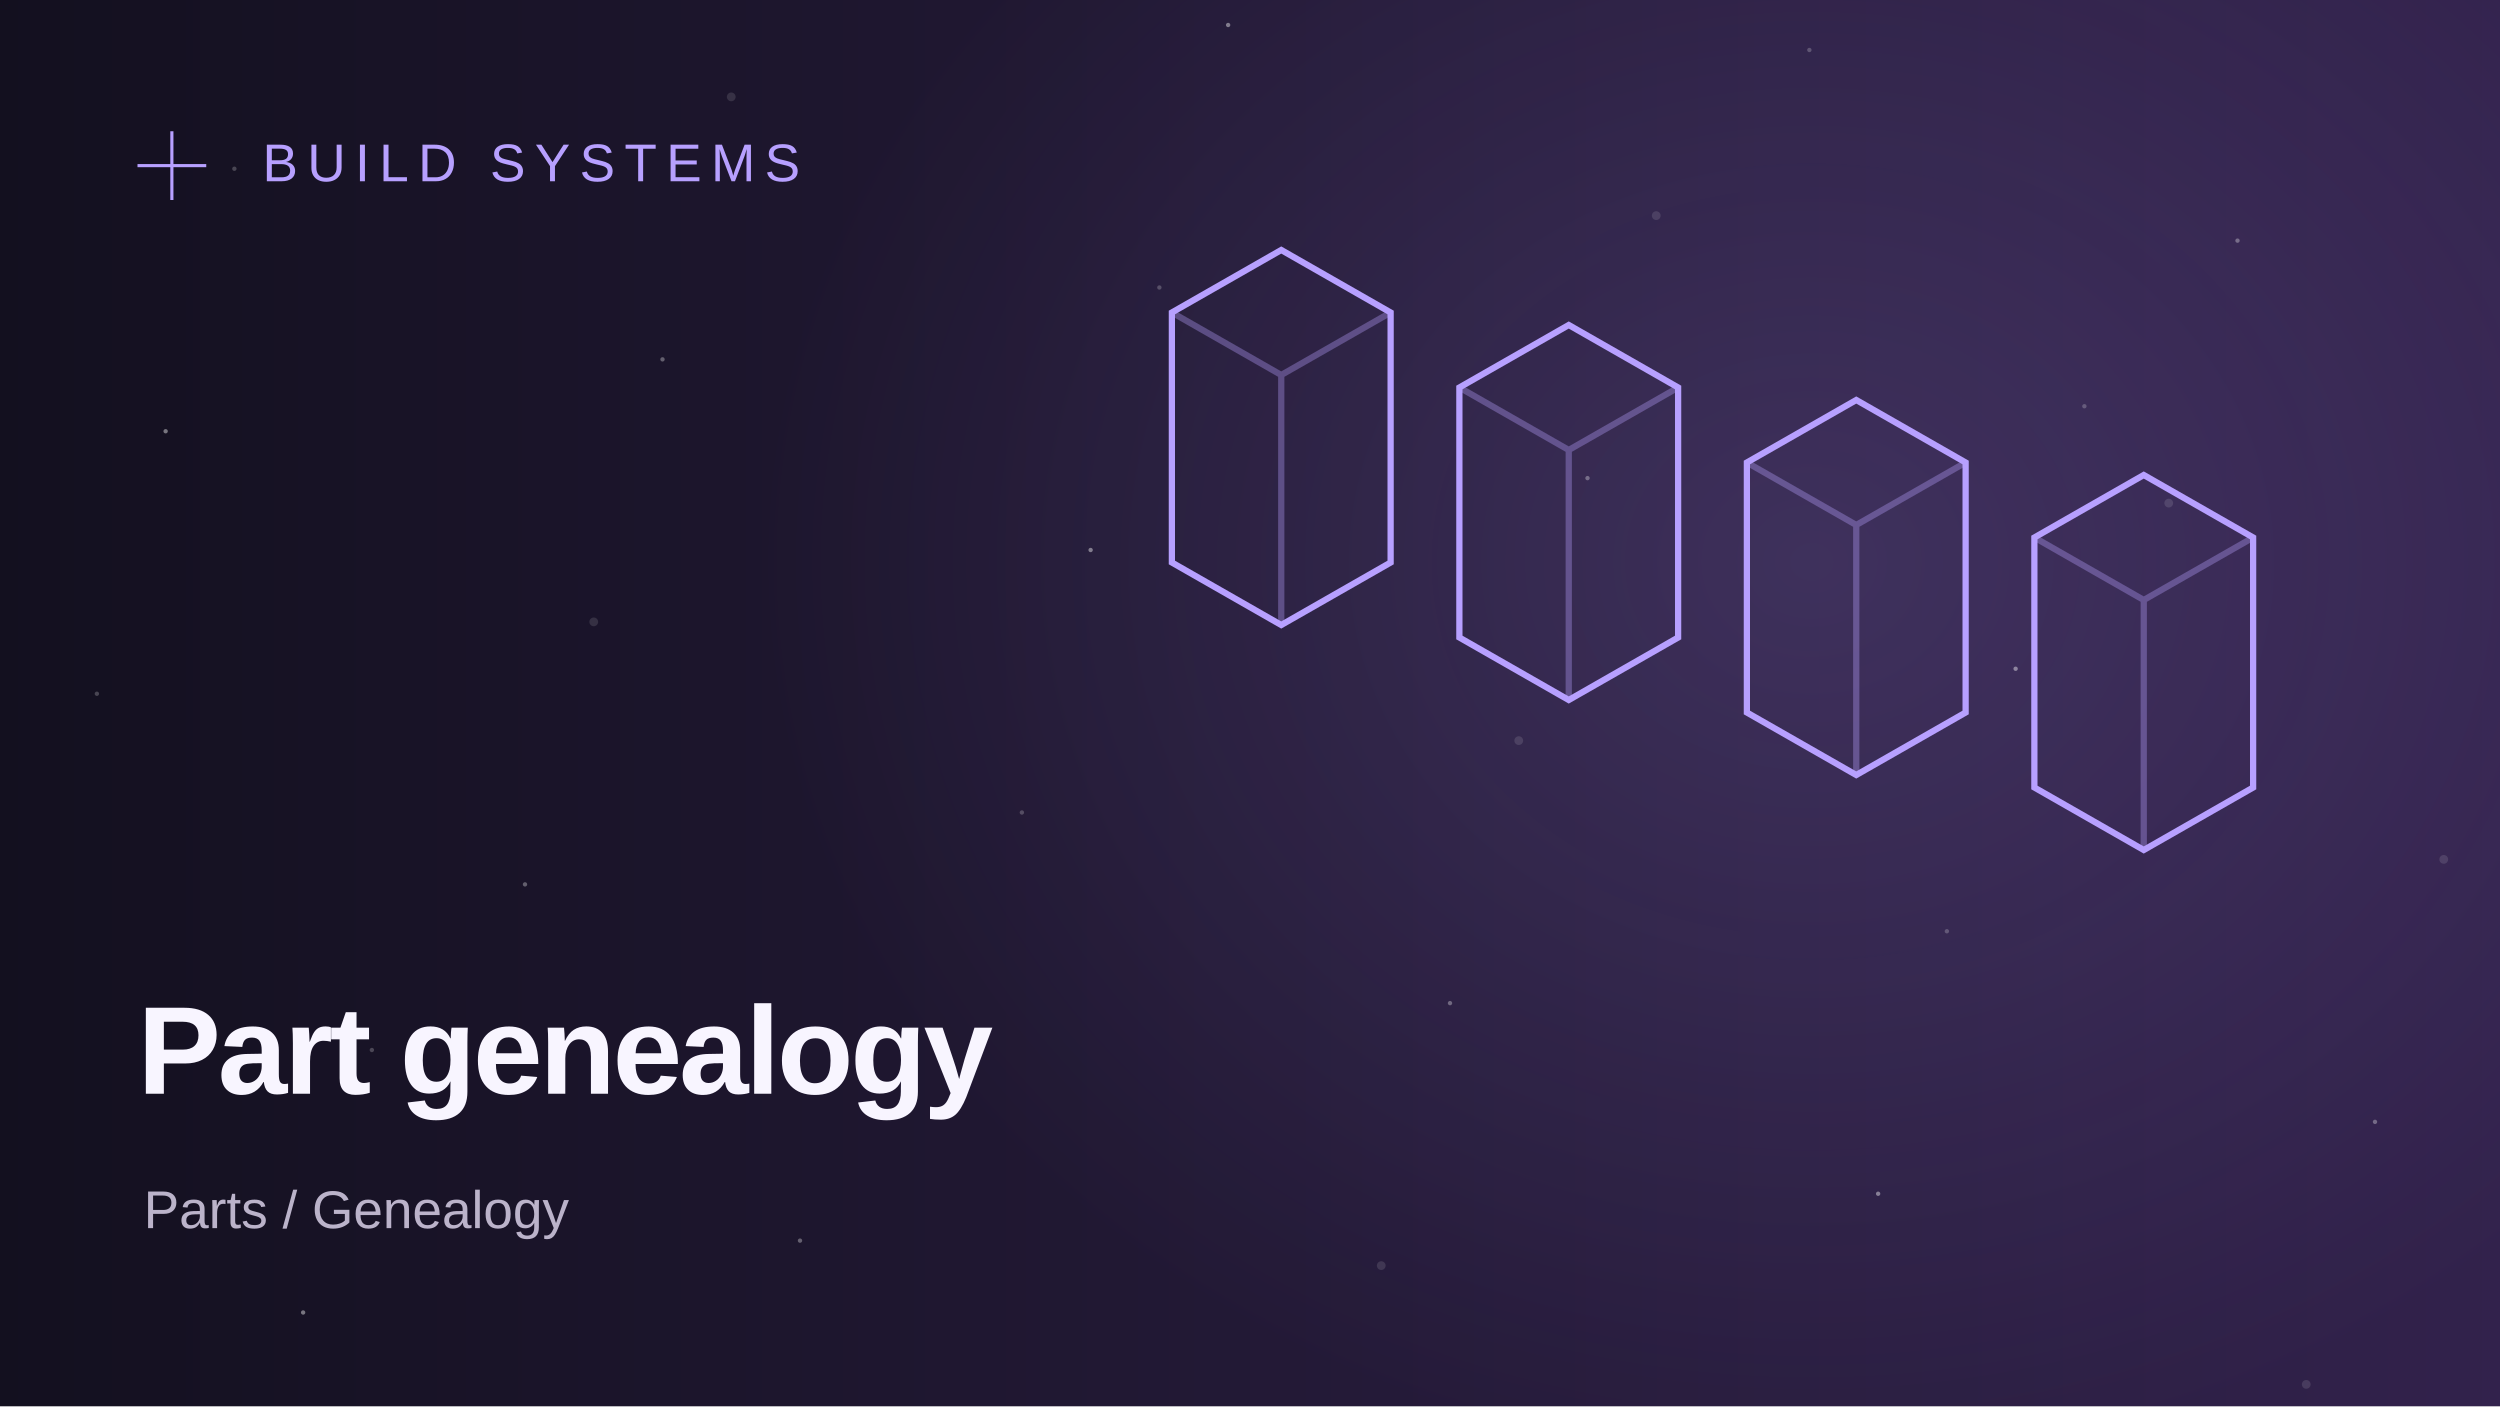
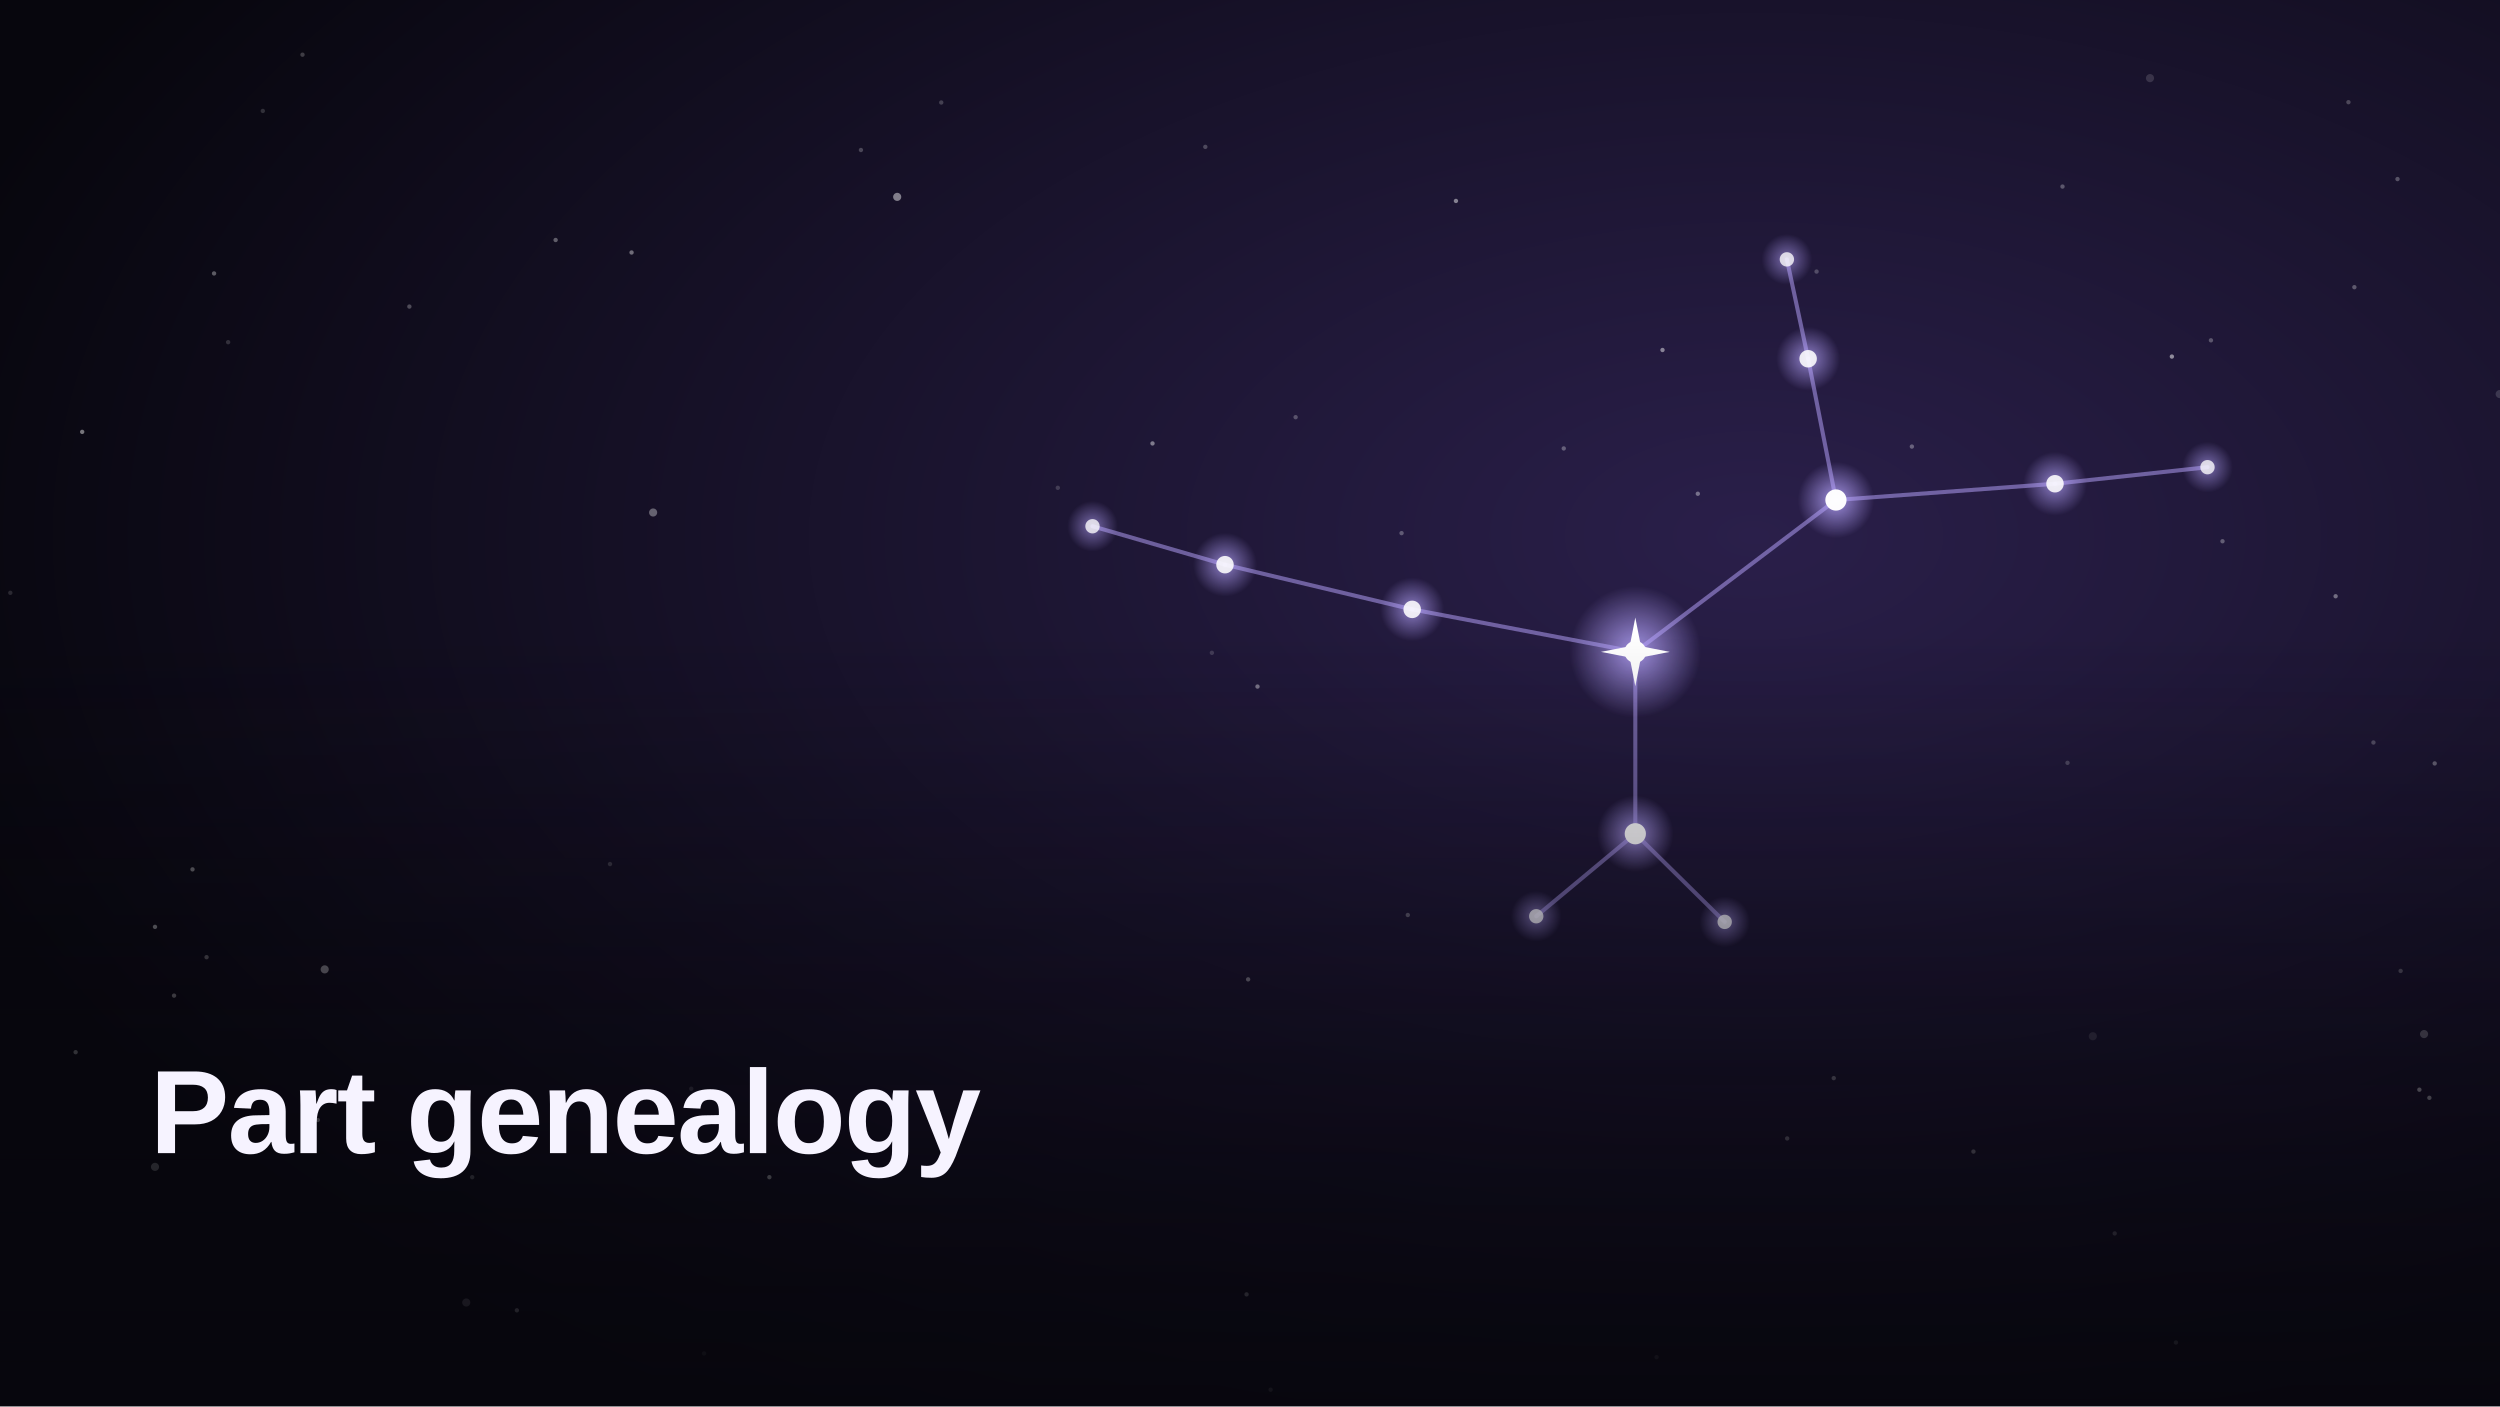
- <svg xmlns="http://www.w3.org/2000/svg" width="800" height="450" viewBox="0 0 800 450" role="img" aria-label="Part genealogy: Manufacturing concept artwork">
+ <svg xmlns="http://www.w3.org/2000/svg" width="800" height="450" viewBox="0 0 800 450" role="img" aria-label="Part genealogy: constellation drawn from its network graph">
  <defs>
-     <linearGradient id="bg">
-       <stop stop-color="#13101f" />
-       <stop offset="1" stop-color="#32224c" />
+     <radialGradient id="a19s7bpvn" cx=".7" cy=".38" r=".75">
+       <stop offset="0" stop-color="#2A1F4A" />
+       <stop offset="1" stop-color="#07060D" />
+     </radialGradient>
+     <radialGradient id="a19s7bpvg">
+       <stop offset="0" stop-color="#B8A6FF" stop-opacity=".9" />
+       <stop offset="1" stop-color="#B8A6FF" stop-opacity="0" />
+     </radialGradient>
+     <linearGradient id="a19s7bpvf" x1="0" y1="0" x2="0" y2="1">
+       <stop offset=".45" stop-color="#07060D" stop-opacity="0" />
+       <stop offset="1" stop-color="#07060D" stop-opacity=".85" />
    </linearGradient>
-     <radialGradient id="glow">
-       <stop stop-color="#b7a0ff" stop-opacity=".15" />
-       <stop offset="1" stop-color="#b7a0ff" stop-opacity="0" />
-     </radialGradient>
  </defs>
-   <rect width="800" height="450" fill="url(#bg)" />
-   <ellipse cx="580" cy="180" rx="340" ry="290" fill="url(#glow)" />
-   <circle cx="694" cy="161" r="1.4" fill="#fff" opacity="0.12" />
-   <circle cx="31" cy="222" r="0.7" fill="#fff" opacity="0.22" />
-   <circle cx="168" cy="283" r="0.7" fill="#fff" opacity="0.32" />
-   <circle cx="305" cy="344" r="0.7" fill="#fff" opacity="0.42" />
-   <circle cx="442" cy="405" r="1.4" fill="#fff" opacity="0.12" />
-   <circle cx="579" cy="16" r="0.7" fill="#fff" opacity="0.22" />
-   <circle cx="716" cy="77" r="0.7" fill="#fff" opacity="0.32" />
-   <circle cx="53" cy="138" r="0.7" fill="#fff" opacity="0.42" />
-   <circle cx="190" cy="199" r="1.4" fill="#fff" opacity="0.12" />
-   <circle cx="327" cy="260" r="0.7" fill="#fff" opacity="0.22" />
-   <circle cx="464" cy="321" r="0.7" fill="#fff" opacity="0.32" />
-   <circle cx="601" cy="382" r="0.7" fill="#fff" opacity="0.42" />
-   <circle cx="738" cy="443" r="1.4" fill="#fff" opacity="0.12" />
-   <circle cx="75" cy="54" r="0.7" fill="#fff" opacity="0.22" />
-   <circle cx="212" cy="115" r="0.7" fill="#fff" opacity="0.32" />
-   <circle cx="349" cy="176" r="0.7" fill="#fff" opacity="0.42" />
-   <circle cx="486" cy="237" r="1.4" fill="#fff" opacity="0.12" />
-   <circle cx="623" cy="298" r="0.7" fill="#fff" opacity="0.22" />
-   <circle cx="760" cy="359" r="0.7" fill="#fff" opacity="0.32" />
-   <circle cx="97" cy="420" r="0.7" fill="#fff" opacity="0.42" />
-   <circle cx="234" cy="31" r="1.4" fill="#fff" opacity="0.12" />
-   <circle cx="371" cy="92" r="0.7" fill="#fff" opacity="0.22" />
-   <circle cx="508" cy="153" r="0.7" fill="#fff" opacity="0.32" />
-   <circle cx="645" cy="214" r="0.7" fill="#fff" opacity="0.42" />
-   <circle cx="782" cy="275" r="1.4" fill="#fff" opacity="0.12" />
-   <circle cx="119" cy="336" r="0.7" fill="#fff" opacity="0.22" />
-   <circle cx="256" cy="397" r="0.7" fill="#fff" opacity="0.32" />
-   <circle cx="393" cy="8" r="0.7" fill="#fff" opacity="0.42" />
-   <circle cx="530" cy="69" r="1.4" fill="#fff" opacity="0.12" />
-   <circle cx="667" cy="130" r="0.7" fill="#fff" opacity="0.22" />
-   <g stroke="#b7a0ff" stroke-width="2" fill="none">
-     <path d="M375 100l35 -20 35 20v80l-35 20 -35 -20z" />
-     <path opacity=".35" d="M375 100l35 20 35 -20m-35 20v80" />
-     <path d="M467 124l35 -20 35 20v80l-35 20 -35 -20z" />
-     <path opacity=".35" d="M467 124l35 20 35 -20m-35 20v80" />
-     <path d="M559 148l35 -20 35 20v80l-35 20 -35 -20z" />
-     <path opacity=".35" d="M559 148l35 20 35 -20m-35 20v80" />
-     <path d="M651 172l35 -20 35 20v80l-35 20 -35 -20z" />
-     <path opacity=".35" d="M651 172l35 20 35 -20m-35 20v80" />
+   <rect width="800" height="450" fill="url(#a19s7bpvn)" />
+   <circle cx="448.5" cy="170.6" r="0.7" fill="#fff" opacity="0.28" />
+   <circle cx="465.9" cy="64.3" r="0.7" fill="#fff" opacity="0.46" />
+   <circle cx="177.8" cy="76.8" r="0.7" fill="#fff" opacity="0.33" />
+   <circle cx="414.6" cy="133.5" r="0.7" fill="#fff" opacity="0.25" />
+   <circle cx="61.6" cy="278.2" r="0.7" fill="#fff" opacity="0.36" />
+   <circle cx="676.7" cy="394.7" r="0.7" fill="#fff" opacity="0.29" />
+   <circle cx="131" cy="98.1" r="0.7" fill="#fff" opacity="0.26" />
+   <circle cx="55.7" cy="318.6" r="0.7" fill="#fff" opacity="0.34" />
+   <circle cx="151.1" cy="376.7" r="0.7" fill="#fff" opacity="0.26" />
+   <circle cx="775.7" cy="330.9" r="1.3" fill="#fff" opacity="0.29" />
+   <circle cx="799.9" cy="126.1" r="1.3" fill="#fff" opacity="0.15" />
+   <circle cx="387.8" cy="208.9" r="0.7" fill="#fff" opacity="0.16" />
+   <circle cx="221.2" cy="348.4" r="0.7" fill="#fff" opacity="0.15" />
+   <circle cx="73" cy="109.5" r="0.7" fill="#fff" opacity="0.16" />
+   <circle cx="751.5" cy="32.7" r="0.7" fill="#fff" opacity="0.23" />
+   <circle cx="779.1" cy="244.3" r="0.7" fill="#fff" opacity="0.33" />
+   <circle cx="3.3" cy="189.7" r="0.7" fill="#fff" opacity="0.13" />
+   <circle cx="774.2" cy="348.7" r="0.7" fill="#fff" opacity="0.49" />
+   <circle cx="209" cy="164" r="1.3" fill="#fff" opacity="0.34" />
+   <circle cx="338.5" cy="156.1" r="0.7" fill="#fff" opacity="0.17" />
+   <circle cx="101.7" cy="358.4" r="0.7" fill="#fff" opacity="0.40" />
+   <circle cx="165.4" cy="419.3" r="0.7" fill="#fff" opacity="0.43" />
+   <circle cx="581.3" cy="86.9" r="0.7" fill="#fff" opacity="0.23" />
+   <circle cx="246.2" cy="376.7" r="0.7" fill="#fff" opacity="0.50" />
+   <circle cx="402.4" cy="219.7" r="0.7" fill="#fff" opacity="0.40" />
+   <circle cx="571.9" cy="364.3" r="0.7" fill="#fff" opacity="0.33" />
+   <circle cx="49.6" cy="373.4" r="1.3" fill="#fff" opacity="0.30" />
+   <circle cx="696.3" cy="429.6" r="0.7" fill="#fff" opacity="0.28" />
+   <circle cx="385.7" cy="47" r="0.7" fill="#fff" opacity="0.23" />
+   <circle cx="406.6" cy="444.7" r="0.7" fill="#fff" opacity="0.31" />
+   <circle cx="225.3" cy="433.1" r="0.7" fill="#fff" opacity="0.15" />
+   <circle cx="611.8" cy="142.9" r="0.7" fill="#fff" opacity="0.31" />
+   <circle cx="661.6" cy="244.1" r="0.7" fill="#fff" opacity="0.21" />
+   <circle cx="398.9" cy="414.2" r="0.7" fill="#fff" opacity="0.44" />
+   <circle cx="399.4" cy="313.4" r="0.7" fill="#fff" opacity="0.39" />
+   <circle cx="96.8" cy="17.5" r="0.7" fill="#fff" opacity="0.21" />
+   <circle cx="500.4" cy="143.5" r="0.7" fill="#fff" opacity="0.30" />
+   <circle cx="103.9" cy="310.2" r="1.3" fill="#fff" opacity="0.40" />
+   <circle cx="586.8" cy="345" r="0.7" fill="#fff" opacity="0.33" />
+   <circle cx="84.1" cy="35.5" r="0.7" fill="#fff" opacity="0.16" />
+   <circle cx="24.2" cy="336.7" r="0.7" fill="#fff" opacity="0.32" />
+   <circle cx="777.4" cy="351.3" r="0.7" fill="#fff" opacity="0.45" />
+   <circle cx="707.5" cy="108.9" r="0.7" fill="#fff" opacity="0.27" />
+   <circle cx="450.5" cy="292.8" r="0.7" fill="#fff" opacity="0.28" />
+   <circle cx="66.1" cy="306.3" r="0.7" fill="#fff" opacity="0.27" />
+   <circle cx="711.2" cy="173.2" r="0.7" fill="#fff" opacity="0.30" />
+   <circle cx="543.3" cy="158" r="0.7" fill="#fff" opacity="0.37" />
+   <circle cx="631.5" cy="368.5" r="0.7" fill="#fff" opacity="0.37" />
+   <circle cx="287.1" cy="63" r="1.3" fill="#fff" opacity="0.46" />
+   <circle cx="49.6" cy="296.6" r="0.7" fill="#fff" opacity="0.41" />
+   <circle cx="195.2" cy="276.5" r="0.7" fill="#fff" opacity="0.16" />
+   <circle cx="149.2" cy="416.8" r="1.3" fill="#fff" opacity="0.28" />
+   <circle cx="747.4" cy="190.8" r="0.7" fill="#fff" opacity="0.37" />
+   <circle cx="530.1" cy="434.3" r="0.7" fill="#fff" opacity="0.19" />
+   <circle cx="532" cy="112" r="0.7" fill="#fff" opacity="0.46" />
+   <circle cx="767.2" cy="57.3" r="0.7" fill="#fff" opacity="0.27" />
+   <circle cx="695" cy="114.1" r="0.7" fill="#fff" opacity="0.50" />
+   <circle cx="368.8" cy="141.9" r="0.7" fill="#fff" opacity="0.43" />
+   <circle cx="669.7" cy="331.6" r="1.3" fill="#fff" opacity="0.14" />
+   <circle cx="688" cy="25" r="1.3" fill="#fff" opacity="0.14" />
+   <circle cx="202.1" cy="80.8" r="0.7" fill="#fff" opacity="0.39" />
+   <circle cx="759.5" cy="237.6" r="0.7" fill="#fff" opacity="0.24" />
+   <circle cx="753.4" cy="91.9" r="0.7" fill="#fff" opacity="0.29" />
+   <circle cx="768.2" cy="310.7" r="0.7" fill="#fff" opacity="0.26" />
+   <circle cx="68.5" cy="87.5" r="0.7" fill="#fff" opacity="0.33" />
+   <circle cx="301.2" cy="32.8" r="0.7" fill="#fff" opacity="0.20" />
+   <circle cx="26.3" cy="138.2" r="0.7" fill="#fff" opacity="0.44" />
+   <circle cx="275.5" cy="48" r="0.7" fill="#fff" opacity="0.23" />
+   <circle cx="660" cy="59.7" r="0.7" fill="#fff" opacity="0.28" />
+   <g stroke="#B8A6FF" stroke-width="1.3" fill="none" stroke-linecap="round">
+     <path d="M523.3 208.6L523.3 266.8" stroke-opacity="0.51" />
+     <path d="M523.3 208.6L451.9 195" stroke-opacity="0.51" />
+     <path d="M523.3 208.6L587.5 160" stroke-opacity="0.51" />
+     <path d="M523.3 266.8L551.9 295" stroke-opacity="0.51" />
+     <path d="M523.3 266.8L491.6 293.2" stroke-opacity="0.51" />
+     <path d="M451.9 195L392 180.7" stroke-opacity="0.51" />
+     <path d="M587.5 160L578.6 114.8" stroke-opacity="0.51" />
+     <path d="M587.5 160L657.6 154.8" stroke-opacity="0.51" />
+     <path d="M392 180.7L349.6 168.4" stroke-opacity="0.51" />
+     <path d="M578.6 114.8L571.8 83" stroke-opacity="0.51" />
+     <path d="M657.6 154.8L706.4 149.5" stroke-opacity="0.51" />
  </g>
-   <path d="M44 53h22m-11 -11v22" stroke="#b7a0ff" />
-   <text x="84" y="58" fill="#b7a0ff" font-family="Arial,sans-serif" font-size="17" letter-spacing="3">BUILD SYSTEMS</text>
-   <text x="44" y="350" fill="#f8f5ff" font-family="Arial,sans-serif" font-size="40" font-weight="600" letter-spacing="-1">Part genealogy</text>
-   <text x="46" y="393" fill="#bbb3ca" font-family="Arial,sans-serif" font-size="17">Parts  /  Genealogy</text>
+   <circle cx="523.3" cy="208.6" r="21" fill="url(#a19s7bpvg)" opacity="0.95" />
+   <circle cx="523.3" cy="208.6" r="3.5" fill="#fff" opacity="1.00" />
+   <path d="M523.3 197.6L525.1 206.8L534.3 208.6L525.1 210.4L523.3 219.6L521.5 210.4L512.3 208.6L521.5 206.8Z" fill="#fff" />
+   <circle cx="523.3" cy="266.8" r="12.2" fill="url(#a19s7bpvg)" opacity="0.92" />
+   <circle cx="523.3" cy="266.8" r="3.4" fill="#fff" opacity="0.98" />
+   <circle cx="451.9" cy="195" r="10.2" fill="url(#a19s7bpvg)" opacity="0.78" />
+   <circle cx="451.9" cy="195" r="2.8" fill="#fff" opacity="0.87" />
+   <circle cx="587.5" cy="160" r="12.2" fill="url(#a19s7bpvg)" opacity="0.92" />
+   <circle cx="587.5" cy="160" r="3.4" fill="#fff" opacity="0.98" />
+   <circle cx="551.9" cy="295" r="8.1" fill="url(#a19s7bpvg)" opacity="0.64" />
+   <circle cx="551.9" cy="295" r="2.3" fill="#fff" opacity="0.77" />
+   <circle cx="491.6" cy="293.2" r="8.1" fill="url(#a19s7bpvg)" opacity="0.64" />
+   <circle cx="491.6" cy="293.2" r="2.3" fill="#fff" opacity="0.77" />
+   <circle cx="392" cy="180.7" r="10.2" fill="url(#a19s7bpvg)" opacity="0.78" />
+   <circle cx="392" cy="180.7" r="2.8" fill="#fff" opacity="0.87" />
+   <circle cx="578.6" cy="114.8" r="10.2" fill="url(#a19s7bpvg)" opacity="0.78" />
+   <circle cx="578.6" cy="114.8" r="2.8" fill="#fff" opacity="0.87" />
+   <circle cx="657.6" cy="154.8" r="10.2" fill="url(#a19s7bpvg)" opacity="0.78" />
+   <circle cx="657.6" cy="154.8" r="2.8" fill="#fff" opacity="0.87" />
+   <circle cx="349.6" cy="168.4" r="8.1" fill="url(#a19s7bpvg)" opacity="0.64" />
+   <circle cx="349.6" cy="168.4" r="2.3" fill="#fff" opacity="0.77" />
+   <circle cx="571.8" cy="83" r="8.1" fill="url(#a19s7bpvg)" opacity="0.64" />
+   <circle cx="571.8" cy="83" r="2.3" fill="#fff" opacity="0.77" />
+   <circle cx="706.4" cy="149.5" r="8.1" fill="url(#a19s7bpvg)" opacity="0.64" />
+   <circle cx="706.4" cy="149.5" r="2.3" fill="#fff" opacity="0.77" />
+   <rect width="800" height="450" fill="url(#a19s7bpvf)" />
+   <text x="48" y="369" fill="#F6F3FF" font-family="'Instrument Sans','Helvetica Neue',Arial,sans-serif" font-size="38" font-weight="600" letter-spacing="-.5">Part genealogy</text>
</svg>
